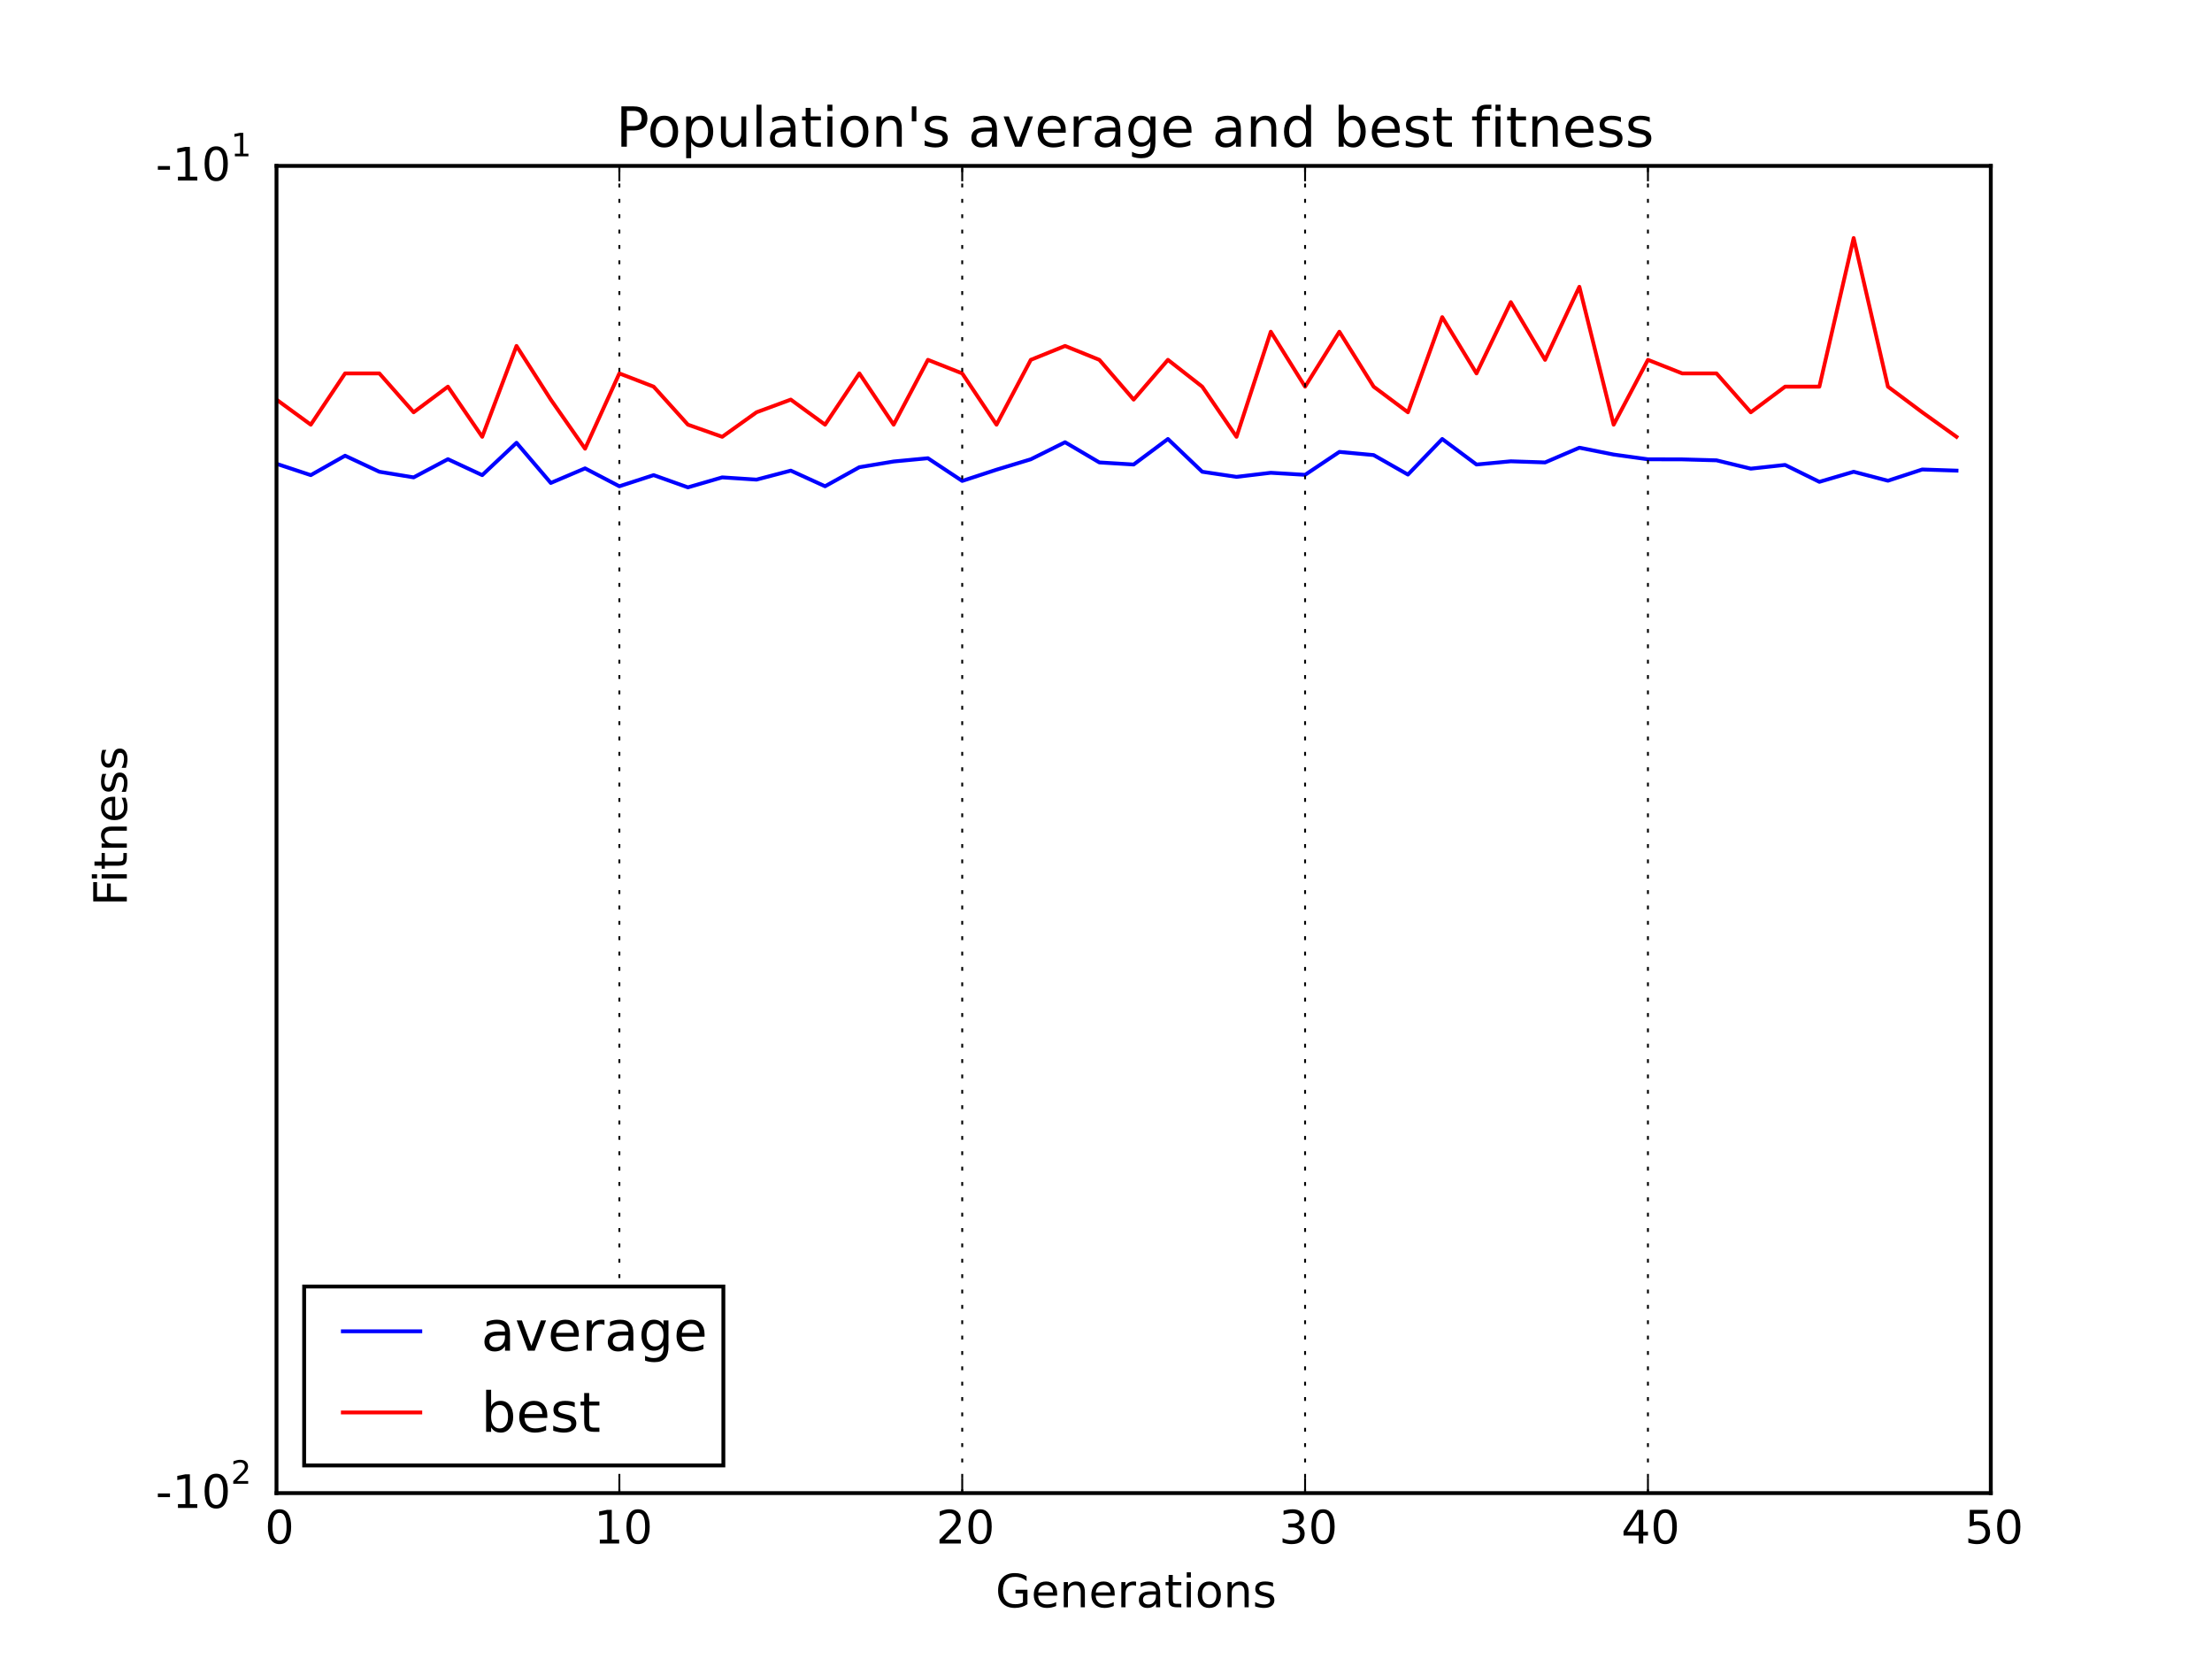
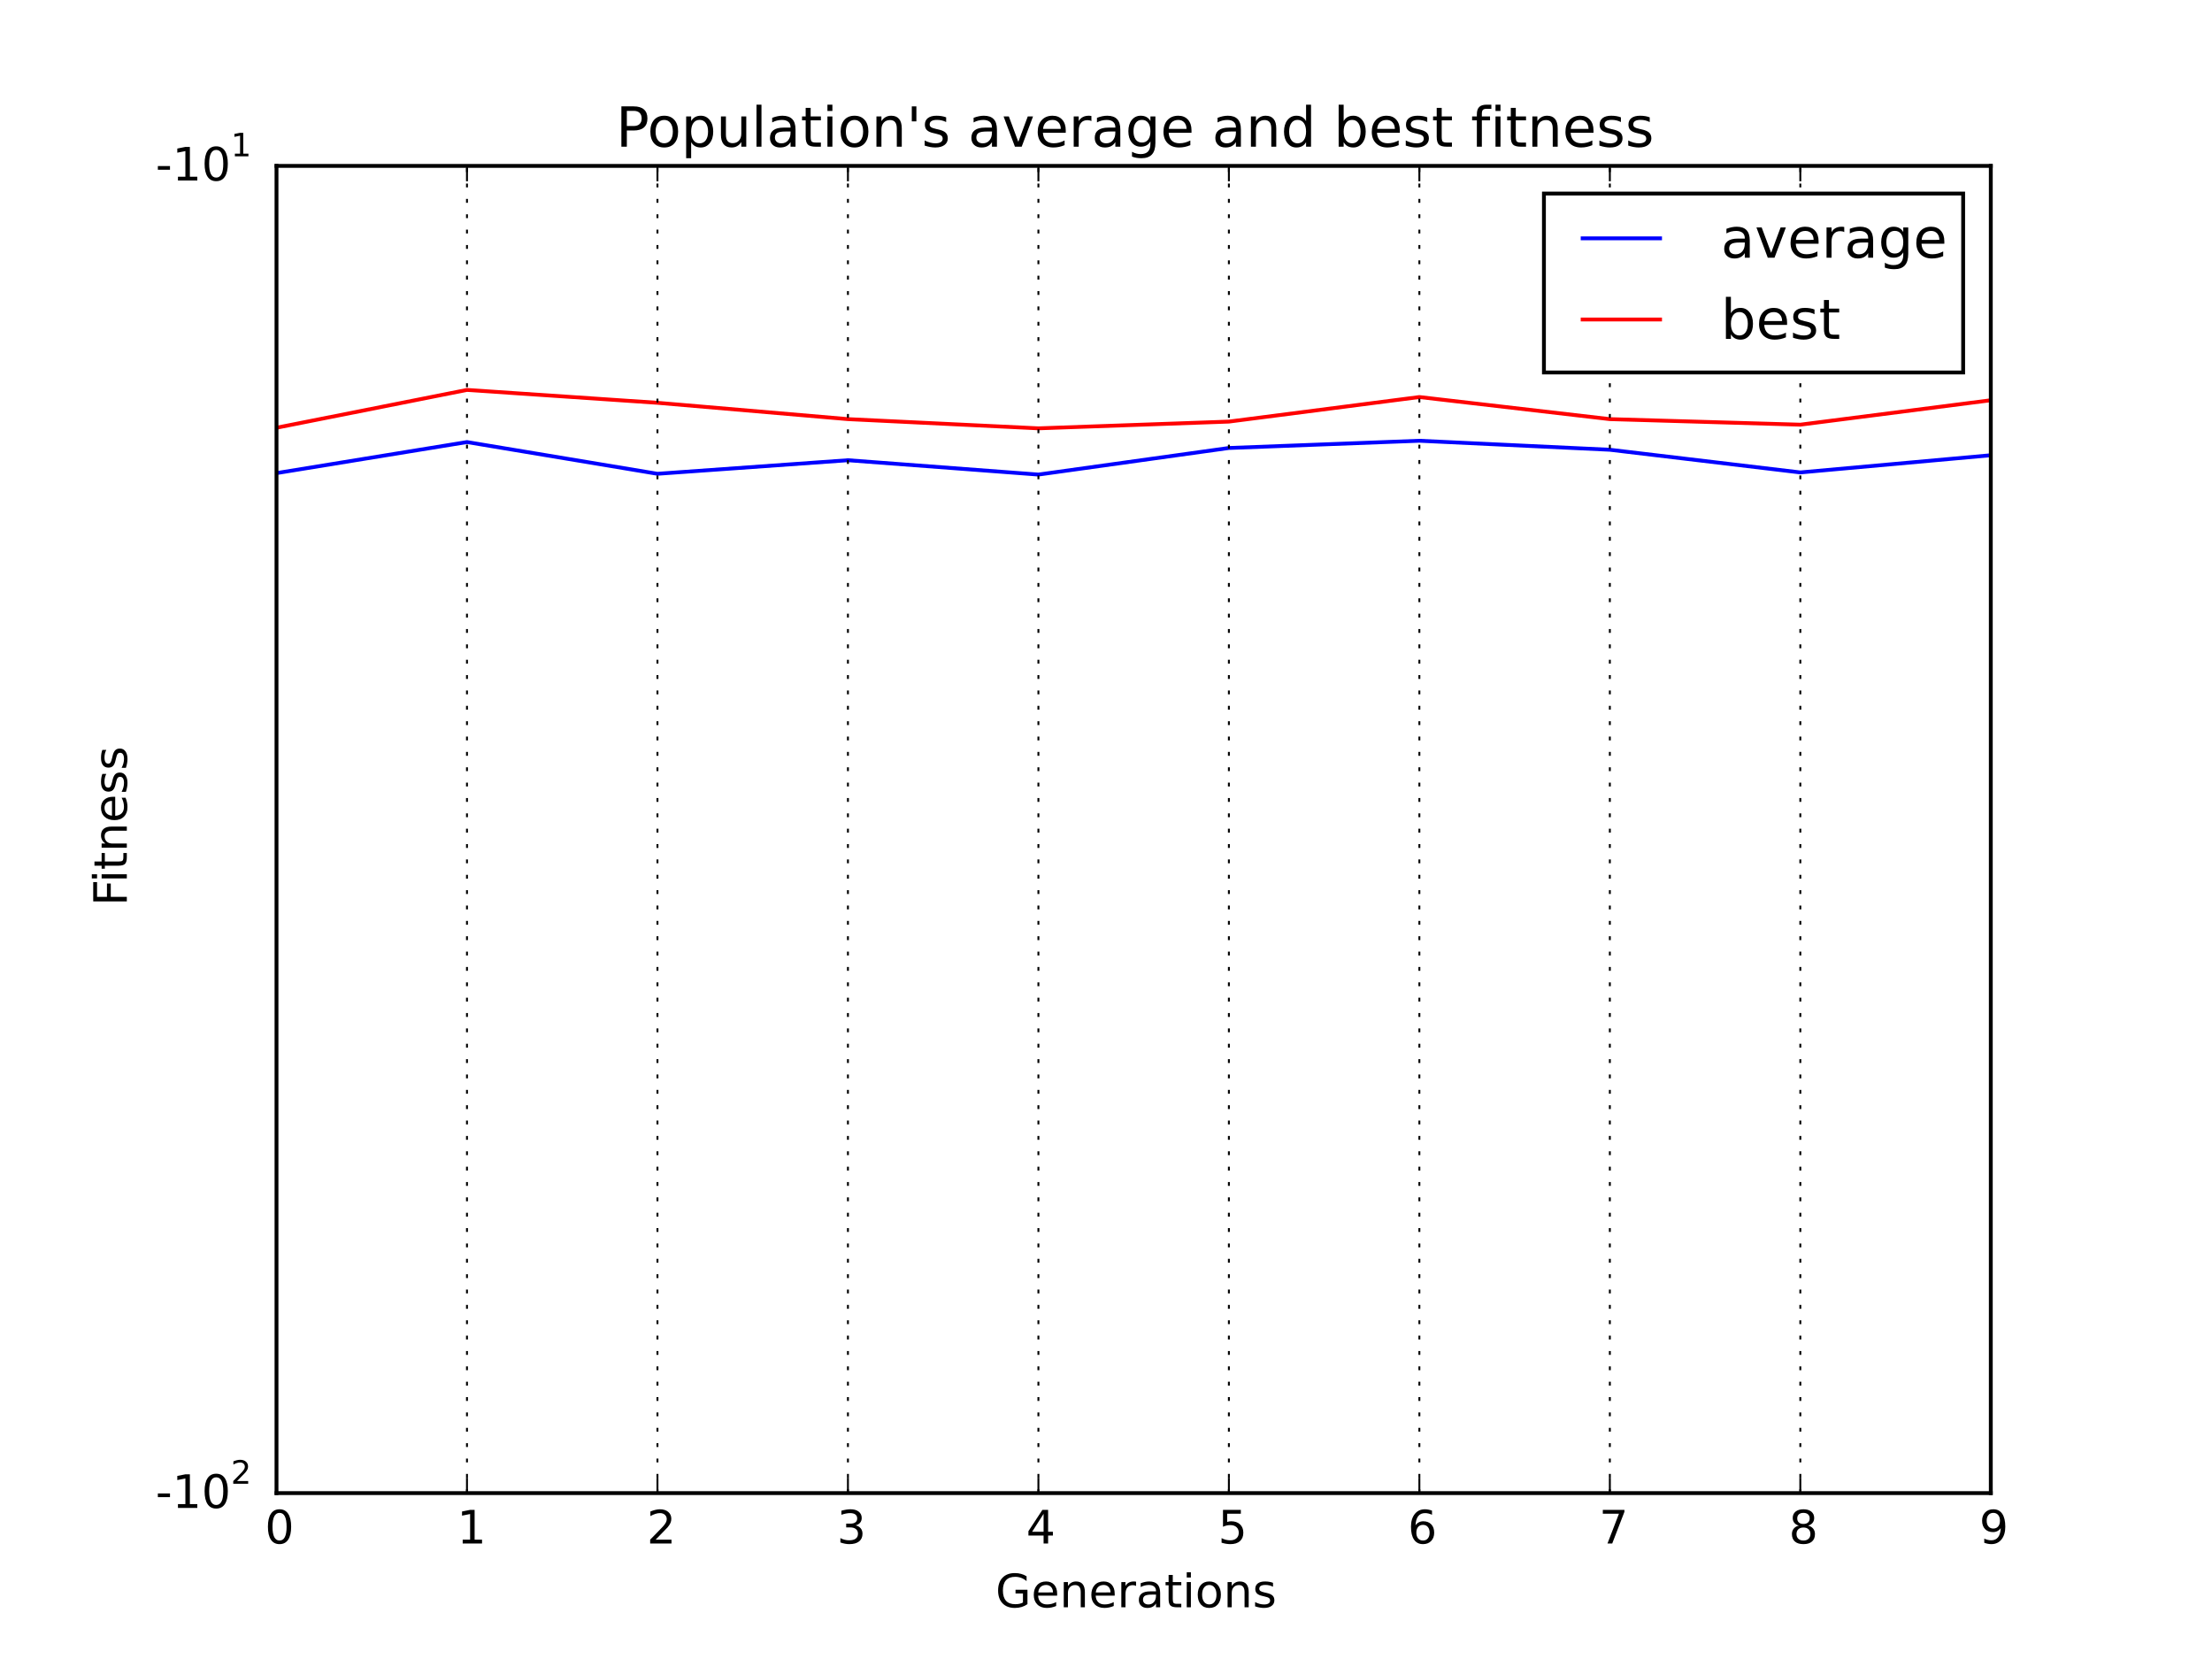
<svg xmlns="http://www.w3.org/2000/svg" xmlns:xlink="http://www.w3.org/1999/xlink" height="432pt" version="1.1" viewBox="0 0 576 432" width="576pt">
  <defs>
    <style type="text/css">
*{stroke-linecap:butt;stroke-linejoin:round;}
  </style>
  </defs>
  <g id="figure_1">
    <g id="patch_1">
      <path d=" M0 432 L576 432 L576 0 L0 0 z " style="fill:#ffffff;" />
    </g>
    <g id="axes_1">
      <g id="patch_2">
        <path d=" M72 388.8 L518.4 388.8 L518.4 43.2 L72 43.2 z " style="fill:#ffffff;" />
      </g>
      <g id="line2d_1">
-         <path clip-path="url(#p7ff5b81e1d)" d=" M72 120.769 L80.928 123.723 L89.856 118.665 L98.784 122.843 L107.712 124.307 L116.64 119.57 L125.568 123.723 L134.496 115.299 L143.424 125.758 L152.352 121.958 L161.28 126.621 L170.208 123.723 L179.136 126.908 L188.064 124.307 L196.992 124.889 L205.92 122.549 L214.848 126.621 L223.776 121.661 L232.704 120.171 L241.632 119.324 L250.56 125.232 L259.488 122.307 L268.416 119.598 L277.344 115.159 L286.272 120.416 L295.2 120.959 L304.128 114.311 L313.056 122.843 L321.984 124.175 L330.912 123.11 L339.84 123.644 L348.768 117.672 L357.696 118.5 L366.624 123.577 L375.552 114.311 L384.48 120.959 L393.408 120.121 L402.336 120.416 L411.264 116.583 L420.192 118.362 L429.12 119.598 L438.048 119.621 L446.976 119.871 L455.904 122.038 L464.832 121.067 L473.76 125.469 L482.688 122.843 L491.616 125.179 L500.544 122.253 L509.472 122.549" style="fill:none;stroke:#0000ff;stroke-linecap:square;" />
+         <path clip-path="url(#p7ff5b81e1d)" d=" M72 123.196 L121.6 115.113 L171.2 123.372 L220.8 119.841 L270.4 123.577 L320 116.655 L369.6 114.772 L419.2 117.114 L468.8 123.02 L518.4 118.544" style="fill:none;stroke:#0000ff;stroke-linecap:square;" />
      </g>
      <g id="line2d_2">
-         <path clip-path="url(#p7ff5b81e1d)" d=" M72 104.057 L80.928 110.584 L89.856 97.234 L98.784 97.234 L107.712 107.356 L116.64 100.684 L125.568 113.744 L134.496 90.085 L143.424 104.057 L152.352 116.839 L161.28 97.234 L170.208 100.684 L179.136 110.584 L188.064 113.744 L196.992 107.356 L205.92 104.057 L214.848 110.584 L223.776 97.234 L232.704 110.584 L241.632 93.702 L250.56 97.234 L259.488 110.584 L268.416 93.702 L277.344 90.085 L286.272 93.702 L295.2 104.057 L304.128 93.702 L313.056 100.684 L321.984 113.744 L330.912 86.379 L339.84 100.684 L348.768 86.379 L357.696 100.684 L366.624 107.356 L375.552 82.579 L384.48 97.234 L393.408 78.68 L402.336 93.702 L411.264 74.677 L420.192 110.584 L429.12 93.702 L438.048 97.234 L446.976 97.234 L455.904 107.356 L464.832 100.684 L473.76 100.684 L482.688 61.986 L491.616 100.684 L500.544 107.356 L509.472 113.744" style="fill:none;stroke:#ff0000;stroke-linecap:square;" />
+         <path clip-path="url(#p7ff5b81e1d)" d=" M72 111.38 L121.6 101.535 L171.2 104.889 L220.8 109.14 L270.4 111.539 L320 109.783 L369.6 103.389 L419.2 109.14 L468.8 110.584 L518.4 104.224" style="fill:none;stroke:#ff0000;stroke-linecap:square;" />
      </g>
      <g id="patch_3">
        <path d=" M72 43.2 L518.4 43.2" style="fill:none;stroke:#000000;stroke-linecap:square;stroke-linejoin:miter;" />
      </g>
      <g id="patch_4">
        <path d=" M518.4 388.8 L518.4 43.2" style="fill:none;stroke:#000000;stroke-linecap:square;stroke-linejoin:miter;" />
      </g>
      <g id="patch_5">
        <path d=" M72 388.8 L518.4 388.8" style="fill:none;stroke:#000000;stroke-linecap:square;stroke-linejoin:miter;" />
      </g>
      <g id="patch_6">
        <path d=" M72 388.8 L72 43.2" style="fill:none;stroke:#000000;stroke-linecap:square;stroke-linejoin:miter;" />
      </g>
      <g id="matplotlib.axis_1">
        <g id="xtick_1">
          <g id="line2d_3">
            <path clip-path="url(#p7ff5b81e1d)" d=" M72 388.8 L72 43.2" style="fill:none;stroke:#000000;stroke-dasharray:1,3;stroke-dashoffset:0.0;stroke-width:0.5;" />
          </g>
          <g id="line2d_4">
            <defs>
              <path d=" M0 0 L0 -4" id="m93b0483c22" style="stroke:#000000;stroke-width:0.5;" />
            </defs>
            <g>
              <use style="stroke:#000000;stroke-width:0.5;" x="72.0" xlink:href="#m93b0483c22" y="388.8" />
            </g>
          </g>
          <g id="line2d_5">
            <defs>
              <path d=" M0 0 L0 4" id="m741efc42ff" style="stroke:#000000;stroke-width:0.5;" />
            </defs>
            <g>
              <use style="stroke:#000000;stroke-width:0.5;" x="72.0" xlink:href="#m741efc42ff" y="43.2" />
            </g>
          </g>
          <g id="text_1">
            <defs>
              <path d=" M31.781 66.406 Q24.172 66.406 20.328 58.906 Q16.5 51.422 16.5 36.375 Q16.5 21.391 20.328 13.891 Q24.172 6.391 31.781 6.391 Q39.453 6.391 43.281 13.891 Q47.125 21.391 47.125 36.375 Q47.125 51.422 43.281 58.906 Q39.453 66.406 31.781 66.406 M31.781 74.219 Q44.047 74.219 50.516 64.516 Q56.984 54.828 56.984 36.375 Q56.984 17.969 50.516 8.266 Q44.047 -1.422 31.781 -1.422 Q19.531 -1.422 13.062 8.266 Q6.594 17.969 6.594 36.375 Q6.594 54.828 13.062 64.516 Q19.531 74.219 31.781 74.219" id="BitstreamVeraSans-Roman-30" />
            </defs>
            <g transform="translate(68.97656 401.9181)scale(0.12 -0.12)">
              <use xlink:href="#BitstreamVeraSans-Roman-30" />
            </g>
          </g>
        </g>
        <g id="xtick_2">
          <g id="line2d_6">
-             <path clip-path="url(#p7ff5b81e1d)" d=" M161.28 388.8 L161.28 43.2" style="fill:none;stroke:#000000;stroke-dasharray:1,3;stroke-dashoffset:0.0;stroke-width:0.5;" />
+             <path clip-path="url(#p7ff5b81e1d)" d=" M121.6 388.8 L121.6 43.2" style="fill:none;stroke:#000000;stroke-dasharray:1,3;stroke-dashoffset:0.0;stroke-width:0.5;" />
          </g>
          <g id="line2d_7">
            <g>
-               <use style="stroke:#000000;stroke-width:0.5;" x="161.28" xlink:href="#m93b0483c22" y="388.8" />
+               <use style="stroke:#000000;stroke-width:0.5;" x="121.6" xlink:href="#m93b0483c22" y="388.8" />
            </g>
          </g>
          <g id="line2d_8">
            <g>
-               <use style="stroke:#000000;stroke-width:0.5;" x="161.28" xlink:href="#m741efc42ff" y="43.2" />
+               <use style="stroke:#000000;stroke-width:0.5;" x="121.6" xlink:href="#m741efc42ff" y="43.2" />
            </g>
          </g>
          <g id="text_2">
            <defs>
              <path d=" M12.406 8.297 L28.516 8.297 L28.516 63.922 L10.984 60.406 L10.984 69.391 L28.422 72.906 L38.281 72.906 L38.281 8.297 L54.391 8.297 L54.391 0 L12.406 0 z " id="BitstreamVeraSans-Roman-31" />
            </defs>
-             <g transform="translate(154.7025 401.9181)scale(0.12 -0.12)">
+             <g transform="translate(118.9956 401.9181)scale(0.12 -0.12)">
              <use xlink:href="#BitstreamVeraSans-Roman-31" />
-               <use x="63.623" xlink:href="#BitstreamVeraSans-Roman-30" />
            </g>
          </g>
        </g>
        <g id="xtick_3">
          <g id="line2d_9">
-             <path clip-path="url(#p7ff5b81e1d)" d=" M250.56 388.8 L250.56 43.2" style="fill:none;stroke:#000000;stroke-dasharray:1,3;stroke-dashoffset:0.0;stroke-width:0.5;" />
+             <path clip-path="url(#p7ff5b81e1d)" d=" M171.2 388.8 L171.2 43.2" style="fill:none;stroke:#000000;stroke-dasharray:1,3;stroke-dashoffset:0.0;stroke-width:0.5;" />
          </g>
          <g id="line2d_10">
            <g>
-               <use style="stroke:#000000;stroke-width:0.5;" x="250.56" xlink:href="#m93b0483c22" y="388.8" />
+               <use style="stroke:#000000;stroke-width:0.5;" x="171.2" xlink:href="#m93b0483c22" y="388.8" />
            </g>
          </g>
          <g id="line2d_11">
            <g>
-               <use style="stroke:#000000;stroke-width:0.5;" x="250.56" xlink:href="#m741efc42ff" y="43.2" />
+               <use style="stroke:#000000;stroke-width:0.5;" x="171.2" xlink:href="#m741efc42ff" y="43.2" />
            </g>
          </g>
          <g id="text_3">
            <defs>
              <path d=" M19.188 8.297 L53.609 8.297 L53.609 0 L7.328 0 L7.328 8.297 Q12.938 14.109 22.625 23.891 Q32.328 33.688 34.812 36.531 Q39.547 41.844 41.422 45.531 Q43.312 49.219 43.312 52.781 Q43.312 58.594 39.234 62.25 Q35.156 65.922 28.609 65.922 Q23.969 65.922 18.812 64.312 Q13.672 62.703 7.812 59.422 L7.812 69.391 Q13.766 71.781 18.938 73 Q24.125 74.219 28.422 74.219 Q39.75 74.219 46.484 68.547 Q53.219 62.891 53.219 53.422 Q53.219 48.922 51.531 44.891 Q49.859 40.875 45.406 35.406 Q44.188 33.984 37.641 27.219 Q31.109 20.453 19.188 8.297" id="BitstreamVeraSans-Roman-32" />
            </defs>
-             <g transform="translate(243.7631 401.9181)scale(0.12 -0.12)">
+             <g transform="translate(168.4231 401.9181)scale(0.12 -0.12)">
              <use xlink:href="#BitstreamVeraSans-Roman-32" />
-               <use x="63.623" xlink:href="#BitstreamVeraSans-Roman-30" />
            </g>
          </g>
        </g>
        <g id="xtick_4">
          <g id="line2d_12">
-             <path clip-path="url(#p7ff5b81e1d)" d=" M339.84 388.8 L339.84 43.2" style="fill:none;stroke:#000000;stroke-dasharray:1,3;stroke-dashoffset:0.0;stroke-width:0.5;" />
+             <path clip-path="url(#p7ff5b81e1d)" d=" M220.8 388.8 L220.8 43.2" style="fill:none;stroke:#000000;stroke-dasharray:1,3;stroke-dashoffset:0.0;stroke-width:0.5;" />
          </g>
          <g id="line2d_13">
            <g>
-               <use style="stroke:#000000;stroke-width:0.5;" x="339.84" xlink:href="#m93b0483c22" y="388.8" />
+               <use style="stroke:#000000;stroke-width:0.5;" x="220.8" xlink:href="#m93b0483c22" y="388.8" />
            </g>
          </g>
          <g id="line2d_14">
            <g>
-               <use style="stroke:#000000;stroke-width:0.5;" x="339.84" xlink:href="#m741efc42ff" y="43.2" />
+               <use style="stroke:#000000;stroke-width:0.5;" x="220.8" xlink:href="#m741efc42ff" y="43.2" />
            </g>
          </g>
          <g id="text_4">
            <defs>
              <path d=" M40.578 39.312 Q47.656 37.797 51.625 33 Q55.609 28.219 55.609 21.188 Q55.609 10.406 48.188 4.484 Q40.766 -1.422 27.094 -1.422 Q22.516 -1.422 17.656 -0.516 Q12.797 0.391 7.625 2.203 L7.625 11.719 Q11.719 9.328 16.594 8.109 Q21.484 6.891 26.812 6.891 Q36.078 6.891 40.938 10.547 Q45.797 14.203 45.797 21.188 Q45.797 27.641 41.281 31.266 Q36.766 34.906 28.719 34.906 L20.219 34.906 L20.219 43.016 L29.109 43.016 Q36.375 43.016 40.234 45.922 Q44.094 48.828 44.094 54.297 Q44.094 59.906 40.109 62.906 Q36.141 65.922 28.719 65.922 Q24.656 65.922 20.016 65.031 Q15.375 64.156 9.812 62.312 L9.812 71.094 Q15.438 72.656 20.344 73.438 Q25.25 74.219 29.594 74.219 Q40.828 74.219 47.359 69.109 Q53.906 64.016 53.906 55.328 Q53.906 49.266 50.438 45.094 Q46.969 40.922 40.578 39.312" id="BitstreamVeraSans-Roman-33" />
            </defs>
-             <g transform="translate(333.0609 401.9181)scale(0.12 -0.12)">
+             <g transform="translate(217.9209 401.9181)scale(0.12 -0.12)">
              <use xlink:href="#BitstreamVeraSans-Roman-33" />
-               <use x="63.623" xlink:href="#BitstreamVeraSans-Roman-30" />
            </g>
          </g>
        </g>
        <g id="xtick_5">
          <g id="line2d_15">
-             <path clip-path="url(#p7ff5b81e1d)" d=" M429.12 388.8 L429.12 43.2" style="fill:none;stroke:#000000;stroke-dasharray:1,3;stroke-dashoffset:0.0;stroke-width:0.5;" />
+             <path clip-path="url(#p7ff5b81e1d)" d=" M270.4 388.8 L270.4 43.2" style="fill:none;stroke:#000000;stroke-dasharray:1,3;stroke-dashoffset:0.0;stroke-width:0.5;" />
          </g>
          <g id="line2d_16">
            <g>
-               <use style="stroke:#000000;stroke-width:0.5;" x="429.12" xlink:href="#m93b0483c22" y="388.8" />
+               <use style="stroke:#000000;stroke-width:0.5;" x="270.4" xlink:href="#m93b0483c22" y="388.8" />
            </g>
          </g>
          <g id="line2d_17">
            <g>
-               <use style="stroke:#000000;stroke-width:0.5;" x="429.12" xlink:href="#m741efc42ff" y="43.2" />
+               <use style="stroke:#000000;stroke-width:0.5;" x="270.4" xlink:href="#m741efc42ff" y="43.2" />
            </g>
          </g>
          <g id="text_5">
            <defs>
              <path d=" M37.797 64.312 L12.891 25.391 L37.797 25.391 z  M35.203 72.906 L47.609 72.906 L47.609 25.391 L58.016 25.391 L58.016 17.188 L47.609 17.188 L47.609 0 L37.797 0 L37.797 17.188 L4.891 17.188 L4.891 26.703 z " id="BitstreamVeraSans-Roman-34" />
            </defs>
-             <g transform="translate(422.1769 401.9181)scale(0.12 -0.12)">
+             <g transform="translate(267.2125 401.9181)scale(0.12 -0.12)">
              <use xlink:href="#BitstreamVeraSans-Roman-34" />
-               <use x="63.623" xlink:href="#BitstreamVeraSans-Roman-30" />
            </g>
          </g>
        </g>
        <g id="xtick_6">
          <g id="line2d_18">
+             <path clip-path="url(#p7ff5b81e1d)" d=" M320 388.8 L320 43.2" style="fill:none;stroke:#000000;stroke-dasharray:1,3;stroke-dashoffset:0.0;stroke-width:0.5;" />
+           </g>
+           <g id="line2d_19">
+             <g>
+               <use style="stroke:#000000;stroke-width:0.5;" x="320.0" xlink:href="#m93b0483c22" y="388.8" />
+             </g>
+           </g>
+           <g id="line2d_20">
+             <g>
+               <use style="stroke:#000000;stroke-width:0.5;" x="320.0" xlink:href="#m741efc42ff" y="43.2" />
+             </g>
+           </g>
+           <g id="text_6">
+             <defs>
+               <path d=" M10.797 72.906 L49.516 72.906 L49.516 64.594 L19.828 64.594 L19.828 46.734 Q21.969 47.469 24.109 47.828 Q26.266 48.188 28.422 48.188 Q40.625 48.188 47.75 41.5 Q54.891 34.812 54.891 23.391 Q54.891 11.625 47.562 5.094 Q40.234 -1.422 26.906 -1.422 Q22.312 -1.422 17.547 -0.641 Q12.797 0.141 7.719 1.703 L7.719 11.625 Q12.109 9.234 16.797 8.062 Q21.484 6.891 26.703 6.891 Q35.156 6.891 40.078 11.328 Q45.016 15.766 45.016 23.391 Q45.016 31 40.078 35.438 Q35.156 39.891 26.703 39.891 Q22.75 39.891 18.812 39.016 Q14.891 38.141 10.797 36.281 z " id="BitstreamVeraSans-Roman-35" />
+             </defs>
+             <g transform="translate(317.1697 401.9181)scale(0.12 -0.12)">
+               <use xlink:href="#BitstreamVeraSans-Roman-35" />
+             </g>
+           </g>
+         </g>
+         <g id="xtick_7">
+           <g id="line2d_21">
+             <path clip-path="url(#p7ff5b81e1d)" d=" M369.6 388.8 L369.6 43.2" style="fill:none;stroke:#000000;stroke-dasharray:1,3;stroke-dashoffset:0.0;stroke-width:0.5;" />
+           </g>
+           <g id="line2d_22">
+             <g>
+               <use style="stroke:#000000;stroke-width:0.5;" x="369.6" xlink:href="#m93b0483c22" y="388.8" />
+             </g>
+           </g>
+           <g id="line2d_23">
+             <g>
+               <use style="stroke:#000000;stroke-width:0.5;" x="369.6" xlink:href="#m741efc42ff" y="43.2" />
+             </g>
+           </g>
+           <g id="text_7">
+             <defs>
+               <path d=" M33.016 40.375 Q26.375 40.375 22.484 35.828 Q18.609 31.297 18.609 23.391 Q18.609 15.531 22.484 10.953 Q26.375 6.391 33.016 6.391 Q39.656 6.391 43.531 10.953 Q47.406 15.531 47.406 23.391 Q47.406 31.297 43.531 35.828 Q39.656 40.375 33.016 40.375 M52.594 71.297 L52.594 62.312 Q48.875 64.062 45.094 64.984 Q41.312 65.922 37.594 65.922 Q27.828 65.922 22.672 59.328 Q17.531 52.734 16.797 39.406 Q19.672 43.656 24.016 45.922 Q28.375 48.188 33.594 48.188 Q44.578 48.188 50.953 41.516 Q57.328 34.859 57.328 23.391 Q57.328 12.156 50.688 5.359 Q44.047 -1.422 33.016 -1.422 Q20.359 -1.422 13.672 8.266 Q6.984 17.969 6.984 36.375 Q6.984 53.656 15.188 63.938 Q23.391 74.219 37.203 74.219 Q40.922 74.219 44.703 73.484 Q48.484 72.75 52.594 71.297" id="BitstreamVeraSans-Roman-36" />
+             </defs>
+             <g transform="translate(366.5794 401.9181)scale(0.12 -0.12)">
+               <use xlink:href="#BitstreamVeraSans-Roman-36" />
+             </g>
+           </g>
+         </g>
+         <g id="xtick_8">
+           <g id="line2d_24">
+             <path clip-path="url(#p7ff5b81e1d)" d=" M419.2 388.8 L419.2 43.2" style="fill:none;stroke:#000000;stroke-dasharray:1,3;stroke-dashoffset:0.0;stroke-width:0.5;" />
+           </g>
+           <g id="line2d_25">
+             <g>
+               <use style="stroke:#000000;stroke-width:0.5;" x="419.2" xlink:href="#m93b0483c22" y="388.8" />
+             </g>
+           </g>
+           <g id="line2d_26">
+             <g>
+               <use style="stroke:#000000;stroke-width:0.5;" x="419.2" xlink:href="#m741efc42ff" y="43.2" />
+             </g>
+           </g>
+           <g id="text_8">
+             <defs>
+               <path d=" M8.203 72.906 L55.078 72.906 L55.078 68.703 L28.609 0 L18.312 0 L43.219 64.594 L8.203 64.594 z " id="BitstreamVeraSans-Roman-37" />
+             </defs>
+             <g transform="translate(416.3875 401.9181)scale(0.12 -0.12)">
+               <use xlink:href="#BitstreamVeraSans-Roman-37" />
+             </g>
+           </g>
+         </g>
+         <g id="xtick_9">
+           <g id="line2d_27">
+             <path clip-path="url(#p7ff5b81e1d)" d=" M468.8 388.8 L468.8 43.2" style="fill:none;stroke:#000000;stroke-dasharray:1,3;stroke-dashoffset:0.0;stroke-width:0.5;" />
+           </g>
+           <g id="line2d_28">
+             <g>
+               <use style="stroke:#000000;stroke-width:0.5;" x="468.8" xlink:href="#m93b0483c22" y="388.8" />
+             </g>
+           </g>
+           <g id="line2d_29">
+             <g>
+               <use style="stroke:#000000;stroke-width:0.5;" x="468.8" xlink:href="#m741efc42ff" y="43.2" />
+             </g>
+           </g>
+           <g id="text_9">
+             <defs>
+               <path d=" M31.781 34.625 Q24.75 34.625 20.719 30.859 Q16.703 27.094 16.703 20.516 Q16.703 13.922 20.719 10.156 Q24.75 6.391 31.781 6.391 Q38.812 6.391 42.859 10.172 Q46.922 13.969 46.922 20.516 Q46.922 27.094 42.891 30.859 Q38.875 34.625 31.781 34.625 M21.922 38.812 Q15.578 40.375 12.031 44.719 Q8.5 49.078 8.5 55.328 Q8.5 64.062 14.719 69.141 Q20.953 74.219 31.781 74.219 Q42.672 74.219 48.875 69.141 Q55.078 64.062 55.078 55.328 Q55.078 49.078 51.531 44.719 Q48 40.375 41.703 38.812 Q48.828 37.156 52.797 32.312 Q56.781 27.484 56.781 20.516 Q56.781 9.906 50.312 4.234 Q43.844 -1.422 31.781 -1.422 Q19.734 -1.422 13.25 4.234 Q6.781 9.906 6.781 20.516 Q6.781 27.484 10.781 32.312 Q14.797 37.156 21.922 38.812 M18.312 54.391 Q18.312 48.734 21.844 45.562 Q25.391 42.391 31.781 42.391 Q38.141 42.391 41.719 45.562 Q45.312 48.734 45.312 54.391 Q45.312 60.062 41.719 63.234 Q38.141 66.406 31.781 66.406 Q25.391 66.406 21.844 63.234 Q18.312 60.062 18.312 54.391" id="BitstreamVeraSans-Roman-38" />
+             </defs>
+             <g transform="translate(465.8 401.9181)scale(0.12 -0.12)">
+               <use xlink:href="#BitstreamVeraSans-Roman-38" />
+             </g>
+           </g>
+         </g>
+         <g id="xtick_10">
+           <g id="line2d_30">
            <path clip-path="url(#p7ff5b81e1d)" d=" M518.4 388.8 L518.4 43.2" style="fill:none;stroke:#000000;stroke-dasharray:1,3;stroke-dashoffset:0.0;stroke-width:0.5;" />
          </g>
-           <g id="line2d_19">
+           <g id="line2d_31">
            <g>
              <use style="stroke:#000000;stroke-width:0.5;" x="518.4" xlink:href="#m93b0483c22" y="388.8" />
            </g>
          </g>
-           <g id="line2d_20">
+           <g id="line2d_32">
            <g>
              <use style="stroke:#000000;stroke-width:0.5;" x="518.4" xlink:href="#m741efc42ff" y="43.2" />
            </g>
          </g>
-           <g id="text_6">
-             <defs>
-               <path d=" M10.797 72.906 L49.516 72.906 L49.516 64.594 L19.828 64.594 L19.828 46.734 Q21.969 47.469 24.109 47.828 Q26.266 48.188 28.422 48.188 Q40.625 48.188 47.75 41.5 Q54.891 34.812 54.891 23.391 Q54.891 11.625 47.562 5.094 Q40.234 -1.422 26.906 -1.422 Q22.312 -1.422 17.547 -0.641 Q12.797 0.141 7.719 1.703 L7.719 11.625 Q12.109 9.234 16.797 8.062 Q21.484 6.891 26.703 6.891 Q35.156 6.891 40.078 11.328 Q45.016 15.766 45.016 23.391 Q45.016 31 40.078 35.438 Q35.156 39.891 26.703 39.891 Q22.75 39.891 18.812 39.016 Q14.891 38.141 10.797 36.281 z " id="BitstreamVeraSans-Roman-35" />
-             </defs>
-             <g transform="translate(511.6266 401.9181)scale(0.12 -0.12)">
-               <use xlink:href="#BitstreamVeraSans-Roman-35" />
-               <use x="63.623" xlink:href="#BitstreamVeraSans-Roman-30" />
-             </g>
-           </g>
-         </g>
-         <g id="text_7">
+           <g id="text_10">
+             <defs>
+               <path d=" M10.984 1.516 L10.984 10.5 Q14.703 8.734 18.5 7.812 Q22.312 6.891 25.984 6.891 Q35.75 6.891 40.891 13.453 Q46.047 20.016 46.781 33.406 Q43.953 29.203 39.594 26.953 Q35.25 24.703 29.984 24.703 Q19.047 24.703 12.672 31.312 Q6.297 37.938 6.297 49.422 Q6.297 60.641 12.938 67.422 Q19.578 74.219 30.609 74.219 Q43.266 74.219 49.922 64.516 Q56.594 54.828 56.594 36.375 Q56.594 19.141 48.406 8.859 Q40.234 -1.422 26.422 -1.422 Q22.703 -1.422 18.891 -0.688 Q15.094 0.047 10.984 1.516 M30.609 32.422 Q37.25 32.422 41.125 36.953 Q45.016 41.5 45.016 49.422 Q45.016 57.281 41.125 61.844 Q37.25 66.406 30.609 66.406 Q23.969 66.406 20.094 61.844 Q16.219 57.281 16.219 49.422 Q16.219 41.5 20.094 36.953 Q23.969 32.422 30.609 32.422" id="BitstreamVeraSans-Roman-39" />
+             </defs>
+             <g transform="translate(515.3822 401.9181)scale(0.12 -0.12)">
+               <use xlink:href="#BitstreamVeraSans-Roman-39" />
+             </g>
+           </g>
+         </g>
+         <g id="text_11">
          <defs>
            <path d=" M54.891 33.016 L54.891 0 L45.906 0 L45.906 32.719 Q45.906 40.484 42.875 44.328 Q39.844 48.188 33.797 48.188 Q26.516 48.188 22.312 43.547 Q18.109 38.922 18.109 30.906 L18.109 0 L9.078 0 L9.078 54.688 L18.109 54.688 L18.109 46.188 Q21.344 51.125 25.703 53.562 Q30.078 56 35.797 56 Q45.219 56 50.047 50.172 Q54.891 44.344 54.891 33.016" id="BitstreamVeraSans-Roman-6e" />
            <path d=" M41.109 46.297 Q39.594 47.172 37.812 47.578 Q36.031 48 33.891 48 Q26.266 48 22.188 43.047 Q18.109 38.094 18.109 28.812 L18.109 0 L9.078 0 L9.078 54.688 L18.109 54.688 L18.109 46.188 Q20.953 51.172 25.484 53.578 Q30.031 56 36.531 56 Q37.453 56 38.578 55.875 Q39.703 55.766 41.062 55.516 z " id="BitstreamVeraSans-Roman-72" />
            <path d=" M30.609 48.391 Q23.391 48.391 19.188 42.75 Q14.984 37.109 14.984 27.297 Q14.984 17.484 19.156 11.844 Q23.344 6.203 30.609 6.203 Q37.797 6.203 41.984 11.859 Q46.188 17.531 46.188 27.297 Q46.188 37.016 41.984 42.703 Q37.797 48.391 30.609 48.391 M30.609 56 Q42.328 56 49.016 48.375 Q55.719 40.766 55.719 27.297 Q55.719 13.875 49.016 6.219 Q42.328 -1.422 30.609 -1.422 Q18.844 -1.422 12.172 6.219 Q5.516 13.875 5.516 27.297 Q5.516 40.766 12.172 48.375 Q18.844 56 30.609 56" id="BitstreamVeraSans-Roman-6f" />
            <path d=" M59.516 10.406 L59.516 29.984 L43.406 29.984 L43.406 38.094 L69.281 38.094 L69.281 6.781 Q63.578 2.734 56.688 0.656 Q49.812 -1.422 42 -1.422 Q24.906 -1.422 15.25 8.562 Q5.609 18.562 5.609 36.375 Q5.609 54.25 15.25 64.234 Q24.906 74.219 42 74.219 Q49.125 74.219 55.547 72.453 Q61.969 70.703 67.391 67.281 L67.391 56.781 Q61.922 61.422 55.766 63.766 Q49.609 66.109 42.828 66.109 Q29.438 66.109 22.719 58.641 Q16.016 51.172 16.016 36.375 Q16.016 21.625 22.719 14.156 Q29.438 6.688 42.828 6.688 Q48.047 6.688 52.141 7.594 Q56.25 8.5 59.516 10.406" id="BitstreamVeraSans-Roman-47" />
            <path d=" M9.422 54.688 L18.406 54.688 L18.406 0 L9.422 0 z  M9.422 75.984 L18.406 75.984 L18.406 64.594 L9.422 64.594 z " id="BitstreamVeraSans-Roman-69" />
            <path d=" M56.203 29.594 L56.203 25.203 L14.891 25.203 Q15.484 15.922 20.484 11.062 Q25.484 6.203 34.422 6.203 Q39.594 6.203 44.453 7.469 Q49.312 8.734 54.109 11.281 L54.109 2.781 Q49.266 0.734 44.188 -0.344 Q39.109 -1.422 33.891 -1.422 Q20.797 -1.422 13.156 6.188 Q5.516 13.812 5.516 26.812 Q5.516 40.234 12.766 48.109 Q20.016 56 32.328 56 Q43.359 56 49.781 48.891 Q56.203 41.797 56.203 29.594 M47.219 32.234 Q47.125 39.594 43.094 43.984 Q39.062 48.391 32.422 48.391 Q24.906 48.391 20.391 44.141 Q15.875 39.891 15.188 32.172 z " id="BitstreamVeraSans-Roman-65" />
            <path d=" M18.312 70.219 L18.312 54.688 L36.812 54.688 L36.812 47.703 L18.312 47.703 L18.312 18.016 Q18.312 11.328 20.141 9.422 Q21.969 7.516 27.594 7.516 L36.812 7.516 L36.812 0 L27.594 0 Q17.188 0 13.234 3.875 Q9.281 7.766 9.281 18.016 L9.281 47.703 L2.688 47.703 L2.688 54.688 L9.281 54.688 L9.281 70.219 z " id="BitstreamVeraSans-Roman-74" />
            <path d=" M34.281 27.484 Q23.391 27.484 19.188 25 Q14.984 22.516 14.984 16.5 Q14.984 11.719 18.141 8.906 Q21.297 6.109 26.703 6.109 Q34.188 6.109 38.703 11.406 Q43.219 16.703 43.219 25.484 L43.219 27.484 z  M52.203 31.203 L52.203 0 L43.219 0 L43.219 8.297 Q40.141 3.328 35.547 0.953 Q30.953 -1.422 24.312 -1.422 Q15.922 -1.422 10.953 3.297 Q6 8.016 6 15.922 Q6 25.141 12.172 29.828 Q18.359 34.516 30.609 34.516 L43.219 34.516 L43.219 35.406 Q43.219 41.609 39.141 45 Q35.062 48.391 27.688 48.391 Q23 48.391 18.547 47.266 Q14.109 46.141 10.016 43.891 L10.016 52.203 Q14.938 54.109 19.578 55.047 Q24.219 56 28.609 56 Q40.484 56 46.344 49.844 Q52.203 43.703 52.203 31.203" id="BitstreamVeraSans-Roman-61" />
            <path d=" M44.281 53.078 L44.281 44.578 Q40.484 46.531 36.375 47.5 Q32.281 48.484 27.875 48.484 Q21.188 48.484 17.844 46.438 Q14.5 44.391 14.5 40.281 Q14.5 37.156 16.891 35.375 Q19.281 33.594 26.516 31.984 L29.594 31.297 Q39.156 29.25 43.188 25.516 Q47.219 21.781 47.219 15.094 Q47.219 7.469 41.188 3.016 Q35.156 -1.422 24.609 -1.422 Q20.219 -1.422 15.453 -0.562 Q10.688 0.297 5.422 2 L5.422 11.281 Q10.406 8.688 15.234 7.391 Q20.062 6.109 24.812 6.109 Q31.156 6.109 34.562 8.281 Q37.984 10.453 37.984 14.406 Q37.984 18.062 35.516 20.016 Q33.062 21.969 24.703 23.781 L21.578 24.516 Q13.234 26.266 9.516 29.906 Q5.812 33.547 5.812 39.891 Q5.812 47.609 11.281 51.797 Q16.75 56 26.812 56 Q31.781 56 36.172 55.266 Q40.578 54.547 44.281 53.078" id="BitstreamVeraSans-Roman-73" />
          </defs>
          <g transform="translate(259.2319 418.5319)scale(0.12 -0.12)">
            <use xlink:href="#BitstreamVeraSans-Roman-47" />
            <use x="77.49" xlink:href="#BitstreamVeraSans-Roman-65" />
            <use x="139.014" xlink:href="#BitstreamVeraSans-Roman-6e" />
            <use x="202.393" xlink:href="#BitstreamVeraSans-Roman-65" />
            <use x="263.916" xlink:href="#BitstreamVeraSans-Roman-72" />
            <use x="305.029" xlink:href="#BitstreamVeraSans-Roman-61" />
            <use x="366.309" xlink:href="#BitstreamVeraSans-Roman-74" />
            <use x="405.518" xlink:href="#BitstreamVeraSans-Roman-69" />
            <use x="433.301" xlink:href="#BitstreamVeraSans-Roman-6f" />
            <use x="494.482" xlink:href="#BitstreamVeraSans-Roman-6e" />
            <use x="557.861" xlink:href="#BitstreamVeraSans-Roman-73" />
          </g>
        </g>
      </g>
      <g id="matplotlib.axis_2">
        <g id="ytick_1">
-           <g id="line2d_21">
+           <g id="line2d_33">
            <path clip-path="url(#p7ff5b81e1d)" d=" M72 388.8 L518.4 388.8" style="fill:none;stroke:#000000;stroke-dasharray:1,3;stroke-dashoffset:0.0;stroke-width:0.5;" />
          </g>
-           <g id="line2d_22">
+           <g id="line2d_34">
            <defs>
              <path d=" M0 0 L4 0" id="m728421d6d4" style="stroke:#000000;stroke-width:0.5;" />
            </defs>
            <g>
              <use style="stroke:#000000;stroke-width:0.5;" x="72.0" xlink:href="#m728421d6d4" y="388.8" />
            </g>
          </g>
-           <g id="line2d_23">
+           <g id="line2d_35">
            <defs>
              <path d=" M0 0 L-4 0" id="mcb0005524f" style="stroke:#000000;stroke-width:0.5;" />
            </defs>
            <g>
              <use style="stroke:#000000;stroke-width:0.5;" x="518.4" xlink:href="#mcb0005524f" y="388.8" />
            </g>
          </g>
-           <g id="text_8">
+           <g id="text_12">
            <defs>
              <path d=" M4.891 31.391 L31.203 31.391 L31.203 23.391 L4.891 23.391 z " id="BitstreamVeraSans-Roman-2d" />
            </defs>
            <g transform="translate(40.52 392.7244)scale(0.12 -0.12)">
              <use transform="translate(0.0 0.546875)" xlink:href="#BitstreamVeraSans-Roman-2d" />
              <use transform="translate(36.08398 0.546875)" xlink:href="#BitstreamVeraSans-Roman-31" />
              <use transform="translate(99.70703 0.546875)" xlink:href="#BitstreamVeraSans-Roman-30" />
              <use transform="translate(163.3301 53.04688)scale(0.7)" xlink:href="#BitstreamVeraSans-Roman-32" />
            </g>
          </g>
        </g>
        <g id="ytick_2">
-           <g id="line2d_24">
+           <g id="line2d_36">
            <path clip-path="url(#p7ff5b81e1d)" d=" M72 43.2 L518.4 43.2" style="fill:none;stroke:#000000;stroke-dasharray:1,3;stroke-dashoffset:0.0;stroke-width:0.5;" />
          </g>
-           <g id="line2d_25">
+           <g id="line2d_37">
            <g>
              <use style="stroke:#000000;stroke-width:0.5;" x="72.0" xlink:href="#m728421d6d4" y="43.2" />
            </g>
          </g>
-           <g id="line2d_26">
+           <g id="line2d_38">
            <g>
              <use style="stroke:#000000;stroke-width:0.5;" x="518.4" xlink:href="#mcb0005524f" y="43.2" />
            </g>
          </g>
-           <g id="text_9">
+           <g id="text_13">
            <g transform="translate(40.52 47.06437)scale(0.12 -0.12)">
              <use transform="translate(0.0 0.465625)" xlink:href="#BitstreamVeraSans-Roman-2d" />
              <use transform="translate(36.08398 0.465625)" xlink:href="#BitstreamVeraSans-Roman-31" />
              <use transform="translate(99.70703 0.465625)" xlink:href="#BitstreamVeraSans-Roman-30" />
              <use transform="translate(163.3301 52.96563)scale(0.7)" xlink:href="#BitstreamVeraSans-Roman-31" />
            </g>
          </g>
        </g>
        <g id="ytick_3">
-           <g id="line2d_27">
+           <g id="line2d_39">
            <defs>
              <path d=" M0 0 L2 0" id="mf0c55a9a47" style="stroke:#000000;stroke-width:0.5;" />
            </defs>
            <g>
              <use style="stroke:#000000;stroke-width:0.5;" x="72.0" xlink:href="#mf0c55a9a47" y="388.8" />
            </g>
          </g>
-           <g id="line2d_28">
+           <g id="line2d_40">
            <defs>
              <path d=" M0 0 L-2 0" id="ma4f294b3af" style="stroke:#000000;stroke-width:0.5;" />
            </defs>
            <g>
              <use style="stroke:#000000;stroke-width:0.5;" x="518.4" xlink:href="#ma4f294b3af" y="388.8" />
            </g>
          </g>
        </g>
        <g id="ytick_4">
-           <g id="line2d_29">
+           <g id="line2d_41">
            <g>
              <use style="stroke:#000000;stroke-width:0.5;" x="72.0" xlink:href="#mf0c55a9a47" y="43.2" />
            </g>
          </g>
-           <g id="line2d_30">
+           <g id="line2d_42">
            <g>
              <use style="stroke:#000000;stroke-width:0.5;" x="518.4" xlink:href="#ma4f294b3af" y="43.2" />
            </g>
          </g>
        </g>
-         <g id="text_10">
+         <g id="text_14">
          <defs>
            <path d=" M9.812 72.906 L51.703 72.906 L51.703 64.594 L19.672 64.594 L19.672 43.109 L48.578 43.109 L48.578 34.812 L19.672 34.812 L19.672 0 L9.812 0 z " id="BitstreamVeraSans-Roman-46" />
          </defs>
          <g transform="translate(33.02437 235.8994)rotate(-90.0)scale(0.12 -0.12)">
            <use xlink:href="#BitstreamVeraSans-Roman-46" />
            <use x="50.27" xlink:href="#BitstreamVeraSans-Roman-69" />
            <use x="78.053" xlink:href="#BitstreamVeraSans-Roman-74" />
            <use x="117.262" xlink:href="#BitstreamVeraSans-Roman-6e" />
            <use x="180.641" xlink:href="#BitstreamVeraSans-Roman-65" />
            <use x="242.164" xlink:href="#BitstreamVeraSans-Roman-73" />
            <use x="294.264" xlink:href="#BitstreamVeraSans-Roman-73" />
          </g>
        </g>
      </g>
-       <g id="text_11">
+       <g id="text_15">
        <defs>
          <path id="BitstreamVeraSans-Roman-20" />
          <path d=" M37.109 75.984 L37.109 68.5 L28.516 68.5 Q23.688 68.5 21.797 66.547 Q19.922 64.594 19.922 59.516 L19.922 54.688 L34.719 54.688 L34.719 47.703 L19.922 47.703 L19.922 0 L10.891 0 L10.891 47.703 L2.297 47.703 L2.297 54.688 L10.891 54.688 L10.891 58.5 Q10.891 67.625 15.141 71.797 Q19.391 75.984 28.609 75.984 z " id="BitstreamVeraSans-Roman-66" />
          <path d=" M17.922 72.906 L17.922 45.797 L9.625 45.797 L9.625 72.906 z " id="BitstreamVeraSans-Roman-27" />
          <path d=" M9.422 75.984 L18.406 75.984 L18.406 0 L9.422 0 z " id="BitstreamVeraSans-Roman-6c" />
          <path d=" M19.672 64.797 L19.672 37.406 L32.078 37.406 Q38.969 37.406 42.719 40.969 Q46.484 44.531 46.484 51.125 Q46.484 57.672 42.719 61.234 Q38.969 64.797 32.078 64.797 z  M9.812 72.906 L32.078 72.906 Q44.344 72.906 50.609 67.359 Q56.891 61.812 56.891 51.125 Q56.891 40.328 50.609 34.812 Q44.344 29.297 32.078 29.297 L19.672 29.297 L19.672 0 L9.812 0 z " id="BitstreamVeraSans-Roman-50" />
          <path d=" M2.984 54.688 L12.5 54.688 L29.594 8.797 L46.688 54.688 L56.203 54.688 L35.688 0 L23.484 0 z " id="BitstreamVeraSans-Roman-76" />
          <path d=" M45.406 46.391 L45.406 75.984 L54.391 75.984 L54.391 0 L45.406 0 L45.406 8.203 Q42.578 3.328 38.25 0.953 Q33.938 -1.422 27.875 -1.422 Q17.969 -1.422 11.734 6.484 Q5.516 14.406 5.516 27.297 Q5.516 40.188 11.734 48.094 Q17.969 56 27.875 56 Q33.938 56 38.25 53.625 Q42.578 51.266 45.406 46.391 M14.797 27.297 Q14.797 17.391 18.875 11.75 Q22.953 6.109 30.078 6.109 Q37.203 6.109 41.297 11.75 Q45.406 17.391 45.406 27.297 Q45.406 37.203 41.297 42.844 Q37.203 48.484 30.078 48.484 Q22.953 48.484 18.875 42.844 Q14.797 37.203 14.797 27.297" id="BitstreamVeraSans-Roman-64" />
          <path d=" M45.406 27.984 Q45.406 37.75 41.375 43.109 Q37.359 48.484 30.078 48.484 Q22.859 48.484 18.828 43.109 Q14.797 37.75 14.797 27.984 Q14.797 18.266 18.828 12.891 Q22.859 7.516 30.078 7.516 Q37.359 7.516 41.375 12.891 Q45.406 18.266 45.406 27.984 M54.391 6.781 Q54.391 -7.172 48.188 -13.984 Q42 -20.797 29.203 -20.797 Q24.469 -20.797 20.266 -20.094 Q16.062 -19.391 12.109 -17.922 L12.109 -9.188 Q16.062 -11.328 19.922 -12.344 Q23.781 -13.375 27.781 -13.375 Q36.625 -13.375 41.016 -8.766 Q45.406 -4.156 45.406 5.172 L45.406 9.625 Q42.625 4.781 38.281 2.391 Q33.938 0 27.875 0 Q17.828 0 11.672 7.656 Q5.516 15.328 5.516 27.984 Q5.516 40.672 11.672 48.328 Q17.828 56 27.875 56 Q33.938 56 38.281 53.609 Q42.625 51.219 45.406 46.391 L45.406 54.688 L54.391 54.688 z " id="BitstreamVeraSans-Roman-67" />
          <path d=" M8.5 21.578 L8.5 54.688 L17.484 54.688 L17.484 21.922 Q17.484 14.156 20.5 10.266 Q23.531 6.391 29.594 6.391 Q36.859 6.391 41.078 11.031 Q45.312 15.672 45.312 23.688 L45.312 54.688 L54.297 54.688 L54.297 0 L45.312 0 L45.312 8.406 Q42.047 3.422 37.719 1 Q33.406 -1.422 27.688 -1.422 Q18.266 -1.422 13.375 4.438 Q8.5 10.297 8.5 21.578" id="BitstreamVeraSans-Roman-75" />
          <path d=" M18.109 8.203 L18.109 -20.797 L9.078 -20.797 L9.078 54.688 L18.109 54.688 L18.109 46.391 Q20.953 51.266 25.266 53.625 Q29.594 56 35.594 56 Q45.562 56 51.781 48.094 Q58.016 40.188 58.016 27.297 Q58.016 14.406 51.781 6.484 Q45.562 -1.422 35.594 -1.422 Q29.594 -1.422 25.266 0.953 Q20.953 3.328 18.109 8.203 M48.688 27.297 Q48.688 37.203 44.609 42.844 Q40.531 48.484 33.406 48.484 Q26.266 48.484 22.188 42.844 Q18.109 37.203 18.109 27.297 Q18.109 17.391 22.188 11.75 Q26.266 6.109 33.406 6.109 Q40.531 6.109 44.609 11.75 Q48.688 17.391 48.688 27.297" id="BitstreamVeraSans-Roman-70" />
          <path d=" M48.688 27.297 Q48.688 37.203 44.609 42.844 Q40.531 48.484 33.406 48.484 Q26.266 48.484 22.188 42.844 Q18.109 37.203 18.109 27.297 Q18.109 17.391 22.188 11.75 Q26.266 6.109 33.406 6.109 Q40.531 6.109 44.609 11.75 Q48.688 17.391 48.688 27.297 M18.109 46.391 Q20.953 51.266 25.266 53.625 Q29.594 56 35.594 56 Q45.562 56 51.781 48.094 Q58.016 40.188 58.016 27.297 Q58.016 14.406 51.781 6.484 Q45.562 -1.422 35.594 -1.422 Q29.594 -1.422 25.266 0.953 Q20.953 3.328 18.109 8.203 L18.109 0 L9.078 0 L9.078 75.984 L18.109 75.984 z " id="BitstreamVeraSans-Roman-62" />
        </defs>
        <g transform="translate(160.3946 38.2)scale(0.144 -0.144)">
          <use xlink:href="#BitstreamVeraSans-Roman-50" />
          <use x="56.678" xlink:href="#BitstreamVeraSans-Roman-6f" />
          <use x="117.859" xlink:href="#BitstreamVeraSans-Roman-70" />
          <use x="181.336" xlink:href="#BitstreamVeraSans-Roman-75" />
          <use x="244.715" xlink:href="#BitstreamVeraSans-Roman-6c" />
          <use x="272.498" xlink:href="#BitstreamVeraSans-Roman-61" />
          <use x="333.777" xlink:href="#BitstreamVeraSans-Roman-74" />
          <use x="372.986" xlink:href="#BitstreamVeraSans-Roman-69" />
          <use x="400.77" xlink:href="#BitstreamVeraSans-Roman-6f" />
          <use x="461.951" xlink:href="#BitstreamVeraSans-Roman-6e" />
          <use x="525.33" xlink:href="#BitstreamVeraSans-Roman-27" />
          <use x="552.82" xlink:href="#BitstreamVeraSans-Roman-73" />
          <use x="604.92" xlink:href="#BitstreamVeraSans-Roman-20" />
          <use x="636.707" xlink:href="#BitstreamVeraSans-Roman-61" />
          <use x="697.986" xlink:href="#BitstreamVeraSans-Roman-76" />
          <use x="757.166" xlink:href="#BitstreamVeraSans-Roman-65" />
          <use x="818.689" xlink:href="#BitstreamVeraSans-Roman-72" />
          <use x="859.803" xlink:href="#BitstreamVeraSans-Roman-61" />
          <use x="921.082" xlink:href="#BitstreamVeraSans-Roman-67" />
          <use x="984.559" xlink:href="#BitstreamVeraSans-Roman-65" />
          <use x="1046.082" xlink:href="#BitstreamVeraSans-Roman-20" />
          <use x="1077.869" xlink:href="#BitstreamVeraSans-Roman-61" />
          <use x="1139.148" xlink:href="#BitstreamVeraSans-Roman-6e" />
          <use x="1202.527" xlink:href="#BitstreamVeraSans-Roman-64" />
          <use x="1266.004" xlink:href="#BitstreamVeraSans-Roman-20" />
          <use x="1297.791" xlink:href="#BitstreamVeraSans-Roman-62" />
          <use x="1361.268" xlink:href="#BitstreamVeraSans-Roman-65" />
          <use x="1422.791" xlink:href="#BitstreamVeraSans-Roman-73" />
          <use x="1474.891" xlink:href="#BitstreamVeraSans-Roman-74" />
          <use x="1514.1" xlink:href="#BitstreamVeraSans-Roman-20" />
          <use x="1545.887" xlink:href="#BitstreamVeraSans-Roman-66" />
          <use x="1581.092" xlink:href="#BitstreamVeraSans-Roman-69" />
          <use x="1608.875" xlink:href="#BitstreamVeraSans-Roman-74" />
          <use x="1648.084" xlink:href="#BitstreamVeraSans-Roman-6e" />
          <use x="1711.463" xlink:href="#BitstreamVeraSans-Roman-65" />
          <use x="1772.986" xlink:href="#BitstreamVeraSans-Roman-73" />
          <use x="1825.086" xlink:href="#BitstreamVeraSans-Roman-73" />
        </g>
      </g>
      <g id="legend_1">
        <g id="patch_7">
-           <path d=" M79.2 381.6 L188.363 381.6 L188.363 335.007 L79.2 335.007 z " style="fill:#ffffff;stroke:#000000;stroke-linejoin:miter;" />
-         </g>
-         <g id="line2d_31">
-           <path d=" M89.28 346.669 L109.44 346.669" style="fill:none;stroke:#0000ff;stroke-linecap:square;" />
-         </g>
-         <g id="line2d_32" />
-         <g id="text_12">
-           <g transform="translate(125.28 351.7088)scale(0.144 -0.144)">
+           <path d=" M402.037 96.993 L511.2 96.993 L511.2 50.4 L402.037 50.4 z " style="fill:#ffffff;stroke:#000000;stroke-linejoin:miter;" />
+         </g>
+         <g id="line2d_43">
+           <path d=" M412.117 62.062 L432.277 62.062" style="fill:none;stroke:#0000ff;stroke-linecap:square;" />
+         </g>
+         <g id="line2d_44" />
+         <g id="text_16">
+           <g transform="translate(448.1168 67.10175)scale(0.144 -0.144)">
            <use xlink:href="#BitstreamVeraSans-Roman-61" />
            <use x="61.279" xlink:href="#BitstreamVeraSans-Roman-76" />
            <use x="120.459" xlink:href="#BitstreamVeraSans-Roman-65" />
            <use x="181.982" xlink:href="#BitstreamVeraSans-Roman-72" />
            <use x="223.096" xlink:href="#BitstreamVeraSans-Roman-61" />
            <use x="284.375" xlink:href="#BitstreamVeraSans-Roman-67" />
            <use x="347.852" xlink:href="#BitstreamVeraSans-Roman-65" />
          </g>
        </g>
-         <g id="line2d_33">
-           <path d=" M89.28 367.805 L109.44 367.805" style="fill:none;stroke:#ff0000;stroke-linecap:square;" />
-         </g>
-         <g id="line2d_34" />
-         <g id="text_13">
-           <g transform="translate(125.28 372.8453)scale(0.144 -0.144)">
+         <g id="line2d_45">
+           <path d=" M412.117 83.198 L432.277 83.198" style="fill:none;stroke:#ff0000;stroke-linecap:square;" />
+         </g>
+         <g id="line2d_46" />
+         <g id="text_17">
+           <g transform="translate(448.1168 88.23825)scale(0.144 -0.144)">
            <use xlink:href="#BitstreamVeraSans-Roman-62" />
            <use x="63.477" xlink:href="#BitstreamVeraSans-Roman-65" />
            <use x="125.0" xlink:href="#BitstreamVeraSans-Roman-73" />
            <use x="177.1" xlink:href="#BitstreamVeraSans-Roman-74" />
          </g>
        </g>
      </g>
    </g>
  </g>
  <defs>
    <clipPath id="p7ff5b81e1d">
      <rect height="345.6" width="446.4" x="72.0" y="43.2" />
    </clipPath>
  </defs>
</svg>
